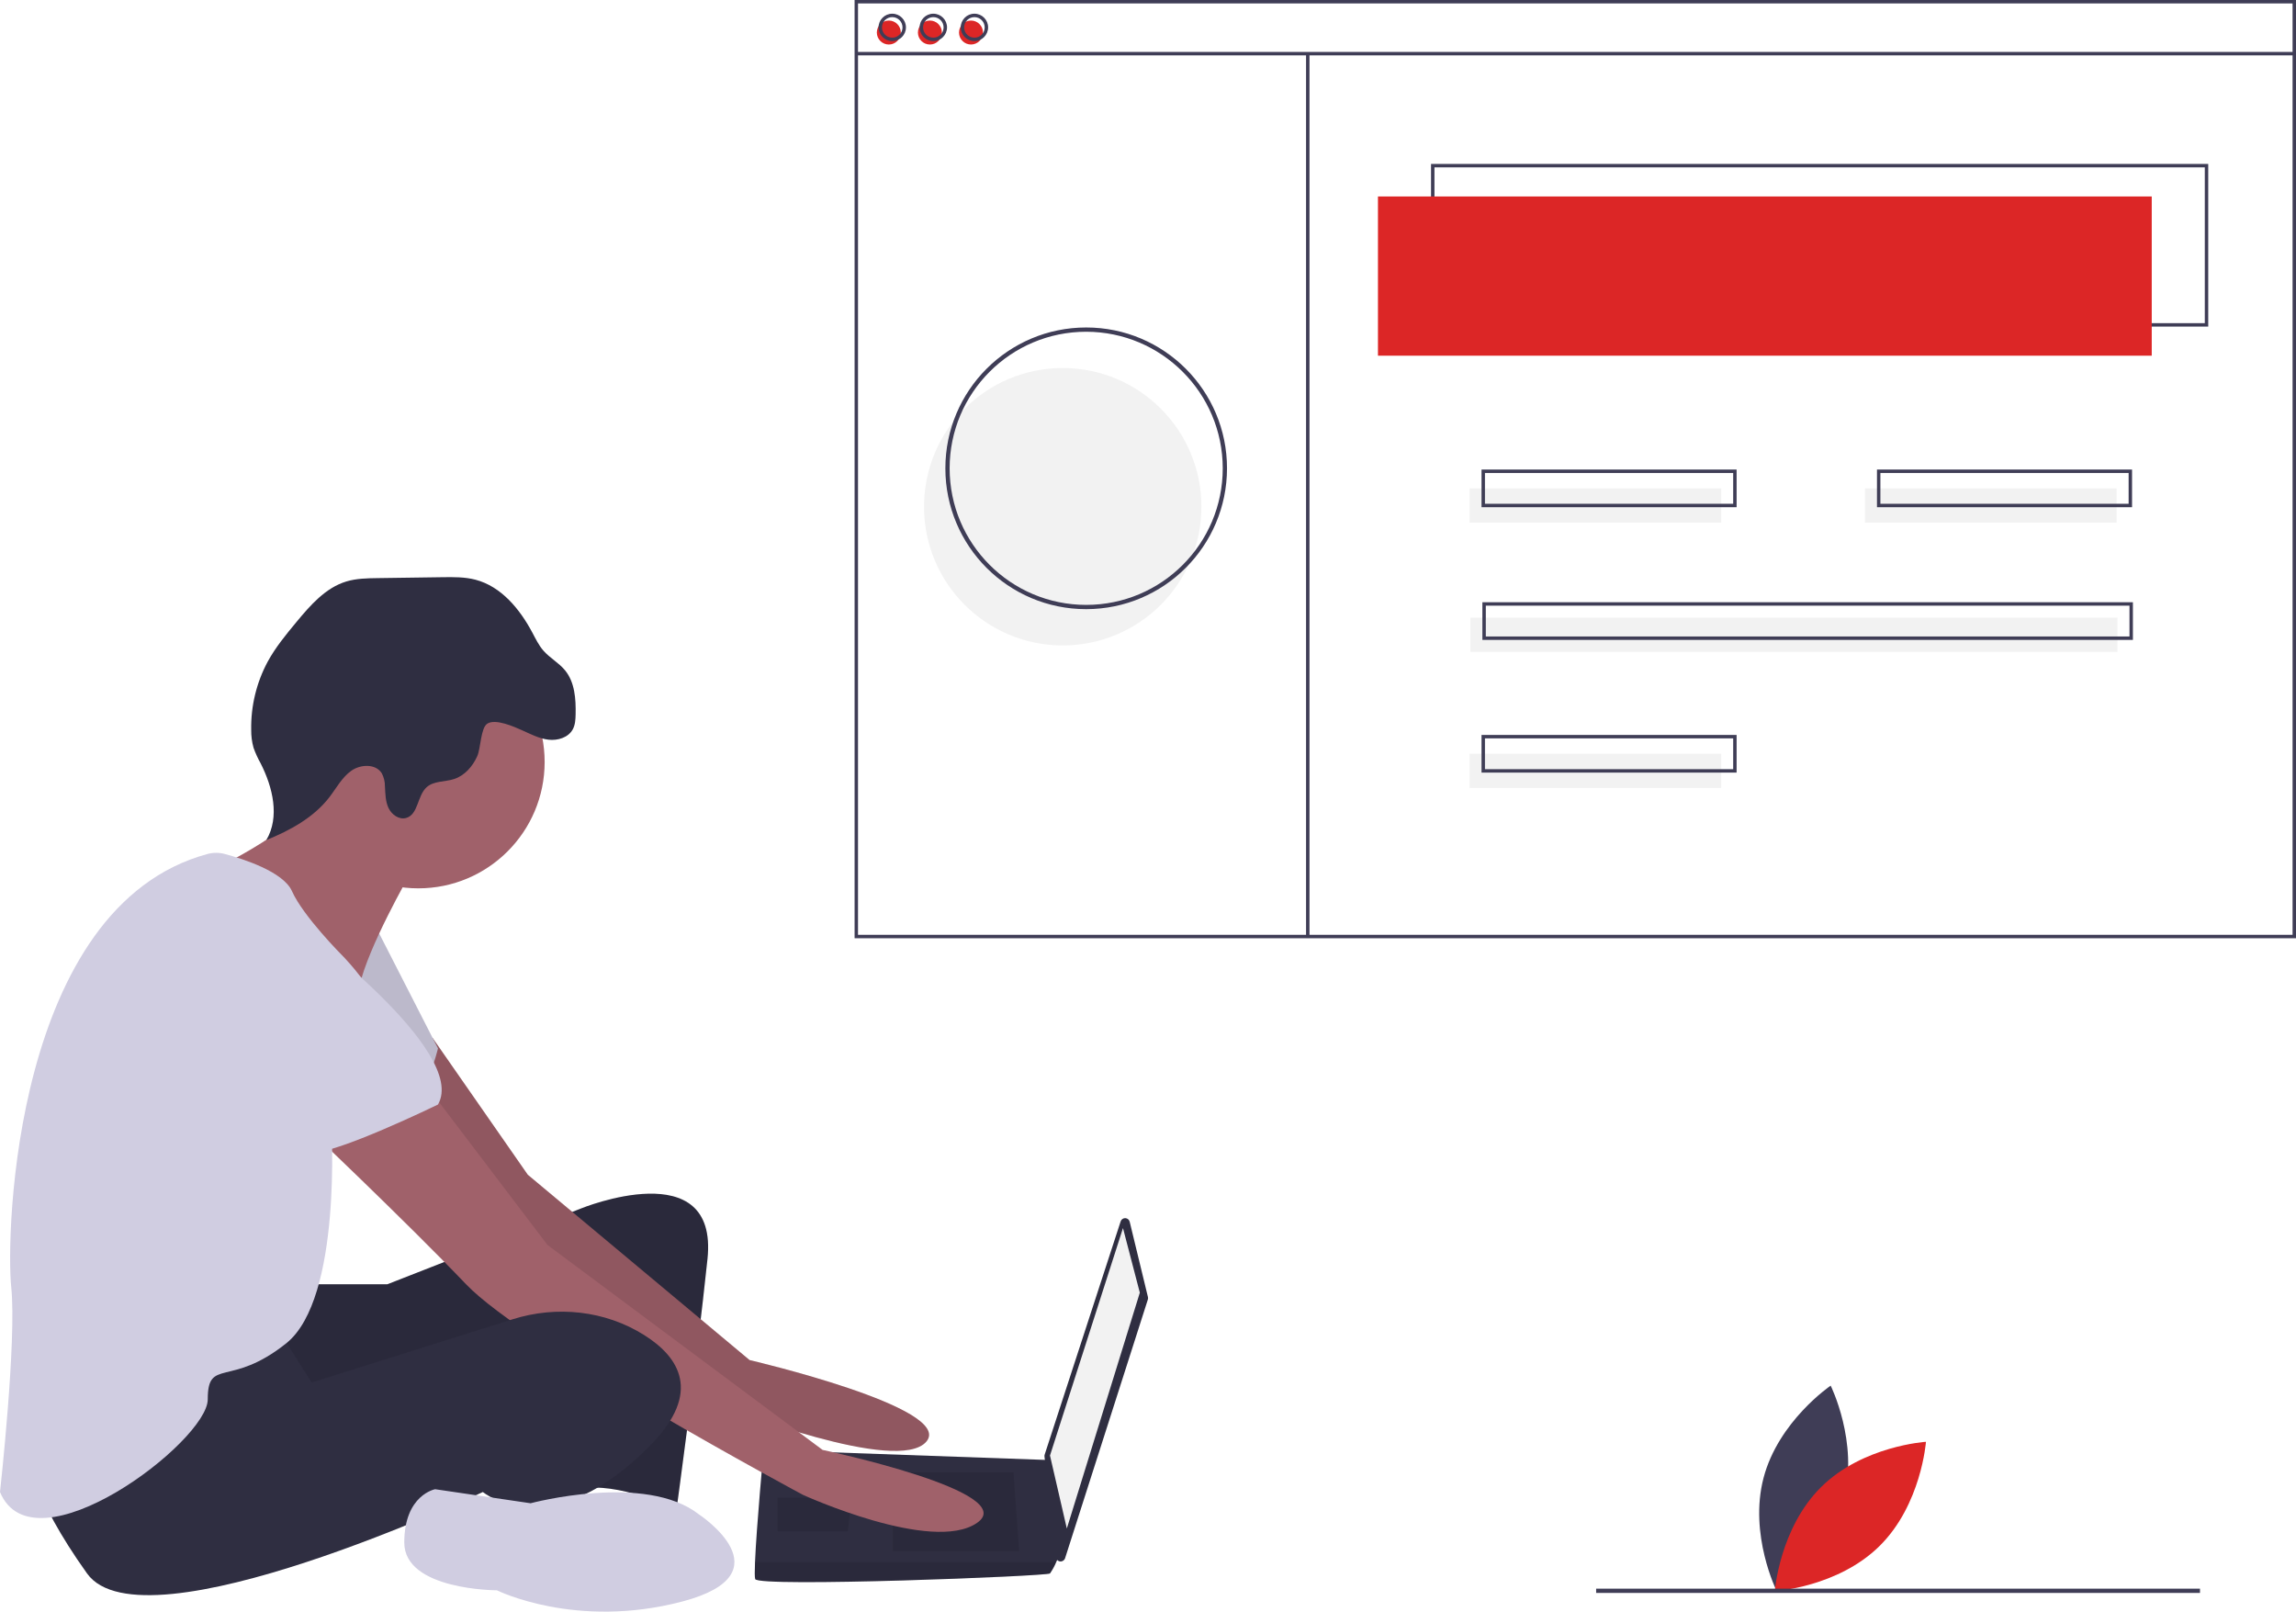
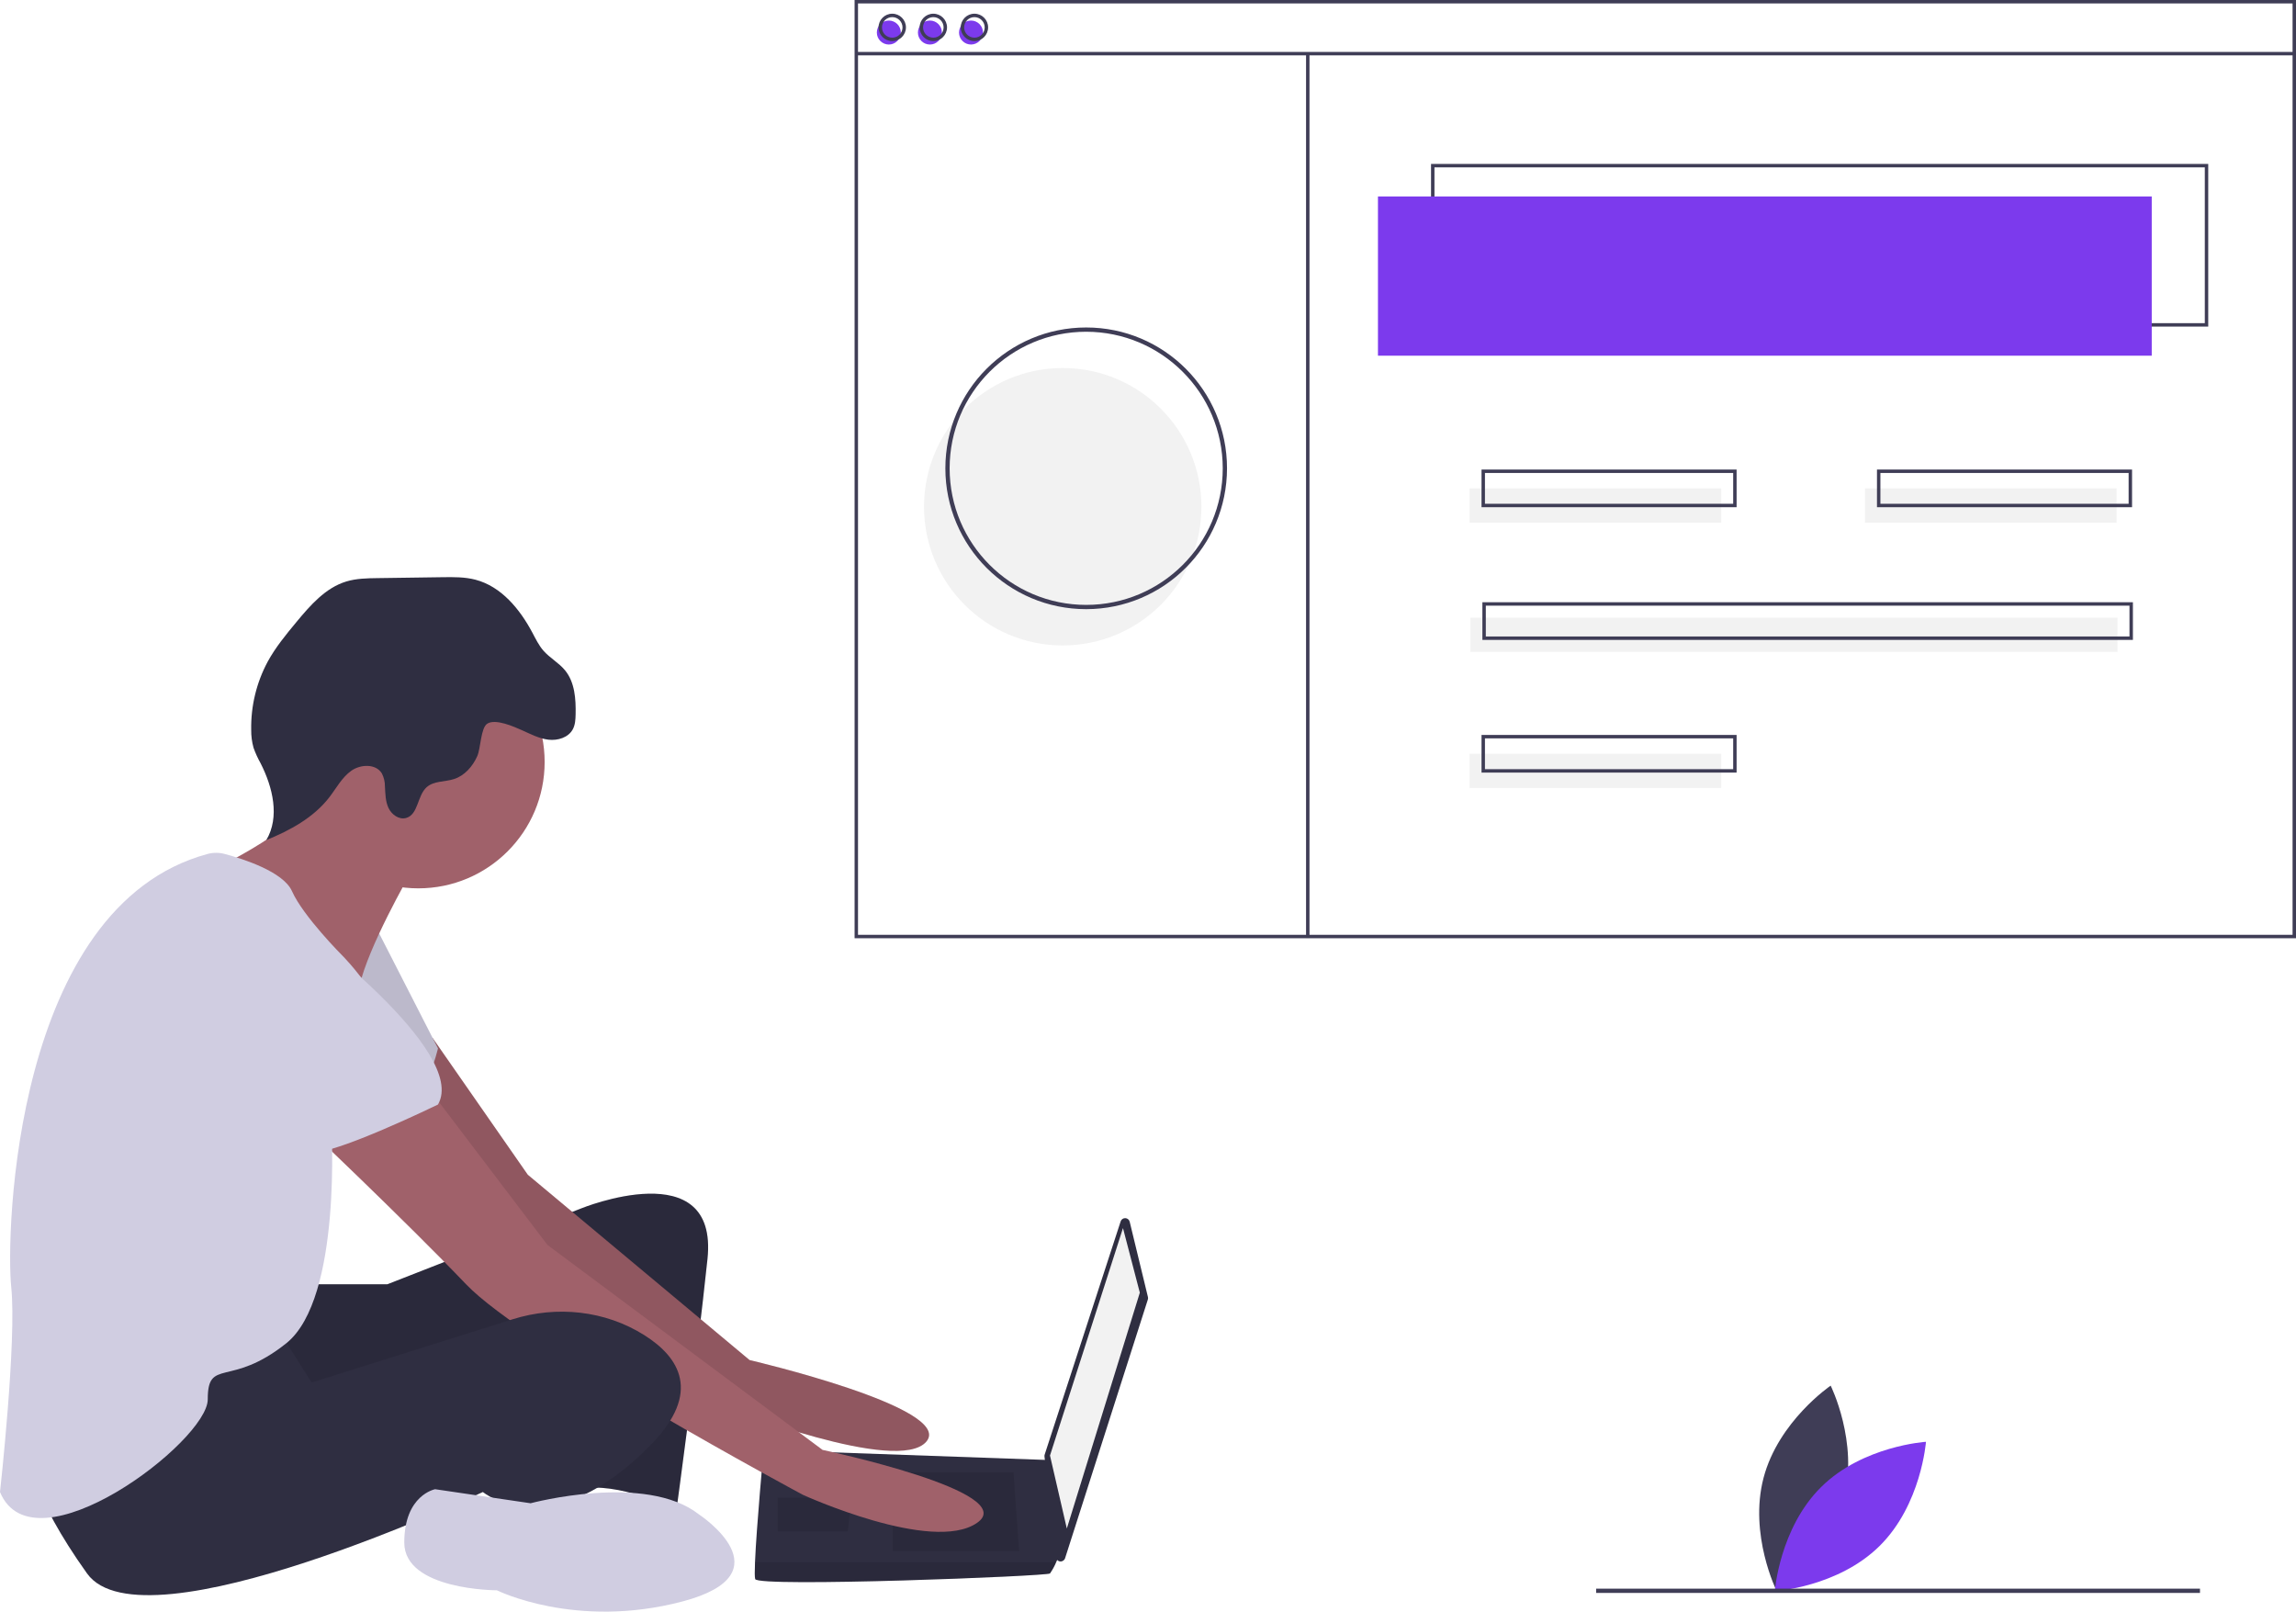
<svg xmlns="http://www.w3.org/2000/svg" id="ade8c9af-7e2e-4eda-b5c8-b06129257226" data-name="Layer 1" width="1076.064" height="755.228" viewBox="0 0 1076.064 755.228">
  <path d="M926.114,774.809c-6.985,26.598-31.459,43.22-31.459,43.22s-13.15-26.502-6.166-53.1,31.459-43.22,31.459-43.22S933.098,748.211,926.114,774.809Z" transform="translate(-61.96814 -72.38605)" fill="#3f3d56" />
-   <path d="M915.52,769.183c-19.563,19.327-21.751,48.831-21.751,48.831s29.528-1.831,49.091-21.159,21.751-48.831,21.751-48.831S935.082,749.855,915.52,769.183Z" transform="translate(-61.96814 -72.38605)" fill="#dc2626" />
+   <path d="M915.52,769.183c-19.563,19.327-21.751,48.831-21.751,48.831s29.528-1.831,49.091-21.159,21.751-48.831,21.751-48.831S935.082,749.855,915.52,769.183Z" transform="translate(-61.96814 -72.38605)" fill="#7c3aed" />
  <path d="M206.702,674.194h36.841l90.788-35.526s64.472-26.315,59.209,23.684-14.473,117.103-14.473,117.103-28.947-13.158-44.736-9.21-5.263-80.262-5.263-80.262-128.945,61.841-140.787,53.946-14.473-63.157-14.473-63.157Z" transform="translate(-61.96814 -72.38605)" fill="#2f2e41" />
  <path d="M206.702,674.194h36.841l90.788-35.526s64.472-26.315,59.209,23.684-14.473,117.103-14.473,117.103-28.947-13.158-44.736-9.21-5.263-80.262-5.263-80.262-128.945,61.841-140.787,53.946-14.473-63.157-14.473-63.157Z" transform="translate(-61.96814 -72.38605)" opacity="0.1" />
  <path d="M264.746,558.82l44.586,64.059L413.277,709.72s96.051,22.368,82.893,38.157S402.751,732.088,402.751,732.088s-119.735-86.84-123.682-93.419S231.702,570.249,231.702,570.249Z" transform="translate(-61.96814 -72.38605)" fill="#a0616a" />
  <path d="M264.746,558.82l44.586,64.059L413.277,709.72s96.051,22.368,82.893,38.157S402.751,732.088,402.751,732.088s-119.735-86.84-123.682-93.419S231.702,570.249,231.702,570.249Z" transform="translate(-61.96814 -72.38605)" opacity="0.1" />
  <path d="M238.281,507.092l28.947,56.578s-6.579,27.631-17.105,30.263-55.262-34.21-55.262-34.21Z" transform="translate(-61.96814 -72.38605)" fill="#d0cde1" />
  <path d="M238.281,507.092l28.947,56.578s-6.579,27.631-17.105,30.263-55.262-34.21-55.262-34.21Z" transform="translate(-61.96814 -72.38605)" opacity="0.1" />
  <path d="M591.419,644.9,599.97,680.172a2.203,2.203,0,0,1-.043,1.19L561.14,802.574a2.203,2.203,0,0,1-4.287-.423l-5.366-47.219a2.203,2.203,0,0,1,.094-.931L587.184,644.737A2.203,2.203,0,0,1,591.419,644.9Z" transform="translate(-61.96814 -72.38605)" fill="#2f2e41" />
  <polygon points="526.306 575.493 534.2 605.756 499.99 716.28 492.096 682.07 526.306 575.493" fill="#f2f2f2" />
  <path d="M415.909,812.35c1.316,3.947,136.839-1.316,138.155-2.632a28.561,28.561,0,0,0,2.895-5.263c1.237-2.632,2.368-5.263,2.368-5.263L554.064,756.588l-134.208-4.763s-3.355,36.105-4.039,52.631C415.646,808.626,415.646,811.56,415.909,812.35Z" transform="translate(-61.96814 -72.38605)" fill="#2f2e41" />
  <polygon points="474.991 689.965 477.622 726.806 418.413 726.806 418.413 689.965 474.991 689.965" opacity="0.1" />
  <polygon points="398.677 701.806 399.03 701.736 397.361 717.596 364.467 717.596 364.467 701.806 398.677 701.806" opacity="0.1" />
  <path d="M415.909,812.35c1.316,3.947,136.839-1.316,138.155-2.632a28.561,28.561,0,0,0,2.895-5.263H415.817C415.646,808.626,415.646,811.56,415.909,812.35Z" transform="translate(-61.96814 -72.38605)" opacity="0.1" />
  <circle cx="196.049" cy="357.076" r="59.209" fill="#a0616a" />
  <path d="M254.07,482.093s-19.736,34.21-23.684,52.631-59.209-36.841-59.209-36.841l-7.237-19.079s51.973-24.342,48.025-44.078S254.07,482.093,254.07,482.093Z" transform="translate(-61.96814 -72.38605)" fill="#a0616a" />
  <path d="M264.596,584.722l53.946,71.051,128.945,96.051s93.419,19.736,72.367,34.21-81.577-13.158-81.577-13.158S308.016,703.141,280.385,674.194s-78.946-77.63-78.946-77.63Z" transform="translate(-61.96814 -72.38605)" fill="#a0616a" />
  <path d="M192.229,695.247,208.018,720.246l94.231-29.646c20.676-6.505,43.348-4.111,61.687,7.442,16.447,10.362,26.973,26.809,3.289,51.15-47.368,48.683-78.946,22.368-78.946,22.368S129.072,846.559,102.757,809.718s-27.631-55.262-27.631-55.262S176.44,691.299,192.229,695.247Z" transform="translate(-61.96814 -72.38605)" fill="#2f2e41" />
  <path d="M389.593,782.087s42.104,27.631-7.895,40.789-86.84-5.263-86.84-5.263-43.42,0-43.42-22.368,14.473-25,14.473-25l44.736,6.579S364.594,762.351,389.593,782.087Z" transform="translate(-61.96814 -72.38605)" fill="#d0cde1" />
  <path d="M306.589,414.568c4.03,1.797,8.026,3.923,12.408,4.444s9.371-1.008,11.444-4.903c1.12-2.104,1.248-4.578,1.3-6.961.158-7.225-.364-15.036-4.943-20.627-2.914-3.559-7.167-5.802-10.184-9.274-2.161-2.488-3.599-5.503-5.148-8.411-5.866-11.017-14.551-21.606-26.622-24.782-5.04-1.326-10.328-1.262-15.539-1.188l-30.397.429c-4.919.069-9.914.15-14.623,1.574-9.784,2.958-16.908,11.186-23.432,19.054-4.881,5.887-9.775,11.834-13.439,18.547a65.079,65.079,0,0,0-7.714,31.887,29.833,29.833,0,0,0,1.093,8.437,46.822,46.822,0,0,0,3.316,7.284c5.7,11.197,9.085,25.182,2.665,35.983,11.152-4.555,22.186-10.528,29.542-20.068,3.291-4.267,5.872-9.263,10.258-12.395s11.532-3.403,14.346,1.193a12.857,12.857,0,0,1,1.451,6.022c.206,3.45.2,7.033,1.663,10.164s4.947,5.658,8.273,4.721c5.729-1.614,5.18-10.406,9.593-14.4,3.351-3.033,8.521-2.453,12.826-3.83,5.016-1.604,8.779-5.95,10.924-10.759,1.63-3.656,1.606-13.223,4.691-15.203C294.208,409.022,303.004,412.969,306.589,414.568Z" transform="translate(-61.96814 -72.38605)" fill="#2f2e41" />
  <path d="M159.24,472.562a15.616,15.616,0,0,1,8.128.021c8.446,2.268,27.38,8.27,31.44,17.405,5.263,11.842,23.684,30.263,23.684,30.263s25,25,19.736,42.104-25,36.841-25,36.841,5.263,81.577-21.052,102.63-36.841,6.579-36.841,26.315S77.757,809.718,61.968,771.561c0,0,7.895-71.051,5.263-96.051C64.638,650.871,68.434,497.145,159.24,472.562Z" transform="translate(-61.96814 -72.38605)" fill="#d0cde1" />
  <path d="M201.439,505.777s80.262,59.209,65.788,84.209c0,0-48.683,23.684-59.209,22.368s-51.315-47.368-61.841-51.315S130.388,486.04,201.439,505.777Z" transform="translate(-61.96814 -72.38605)" fill="#d0cde1" />
  <circle cx="498.064" cy="237.458" r="65" fill="#f2f2f2" />
  <path d="M1096.898,225.427H732.649V149.207H1096.898ZM734.254,223.822h361.039v-73.01H734.254Z" transform="translate(-61.96814 -72.38605)" fill="#3f3d56" />
-   <rect x="645.809" y="92.065" width="362.644" height="74.615" fill="#dc2626" />
-   <circle cx="416.565" cy="15.244" r="5.616" fill="#dc2626" />
-   <circle cx="435.82" cy="15.244" r="5.616" fill="#dc2626" />
-   <circle cx="455.076" cy="15.244" r="5.616" fill="#dc2626" />
+   <rect x="645.809" y="92.065" width="362.644" height="74.615" fill="#7c3aed" />
+   <circle cx="416.565" cy="15.244" r="5.616" fill="#7c3aed" />
+   <circle cx="435.82" cy="15.244" r="5.616" fill="#7c3aed" />
+   <circle cx="455.076" cy="15.244" r="5.616" fill="#7c3aed" />
  <path d="M1138.032,512.052H462.487V72.386h675.545Zm-673.94-1.605h672.336V73.991H464.092Z" transform="translate(-61.96814 -72.38605)" fill="#3f3d56" />
  <rect x="401.321" y="24.338" width="673.94" height="1.605" fill="#3f3d56" />
  <path d="M480.138,91.641a6.418,6.418,0,1,1,6.418-6.418A6.426,6.426,0,0,1,480.138,91.641Zm0-11.232a4.814,4.814,0,1,0,4.814,4.814A4.819,4.819,0,0,0,480.138,80.409Z" transform="translate(-61.96814 -72.38605)" fill="#3f3d56" />
  <path d="M499.393,91.641a6.418,6.418,0,1,1,6.418-6.418A6.426,6.426,0,0,1,499.393,91.641Zm0-11.232a4.814,4.814,0,1,0,4.814,4.814A4.819,4.819,0,0,0,499.393,80.409Z" transform="translate(-61.96814 -72.38605)" fill="#3f3d56" />
  <path d="M518.649,91.641A6.418,6.418,0,1,1,525.067,85.223,6.426,6.426,0,0,1,518.649,91.641Zm0-11.232a4.814,4.814,0,1,0,4.814,4.814A4.819,4.819,0,0,0,518.649,80.409Z" transform="translate(-61.96814 -72.38605)" fill="#3f3d56" />
  <rect x="612.109" y="25.14" width="1.605" height="414.346" fill="#3f3d56" />
  <rect x="688.733" y="228.859" width="117.94" height="16.046" fill="#f2f2f2" />
  <rect x="874.067" y="228.859" width="117.94" height="16.046" fill="#f2f2f2" />
  <path d="M875.861,310.07H756.317V292.42H875.861Zm-117.94-1.605H874.257V294.024H757.922Z" transform="translate(-61.96814 -72.38605)" fill="#3f3d56" />
  <rect x="688.733" y="353.217" width="117.94" height="16.046" fill="#f2f2f2" />
  <path d="M875.861,434.428H756.317V416.778H875.861Zm-117.94-1.605H874.257V418.382H757.922Z" transform="translate(-61.96814 -72.38605)" fill="#3f3d56" />
  <rect x="689.134" y="289.433" width="303.273" height="16.046" fill="#f2f2f2" />
  <path d="M1061.596,372.249H756.718V354.599h304.878ZM758.323,370.645h301.669V356.203H758.323Z" transform="translate(-61.96814 -72.38605)" fill="#3f3d56" />
  <path d="M1061.195,310.07H941.651V292.42H1061.195Zm-117.94-1.605h116.335V294.024H943.255Z" transform="translate(-61.96814 -72.38605)" fill="#3f3d56" />
  <path d="M571.032,357.844a66,66,0,1,1,66-66A66.075,66.075,0,0,1,571.032,357.844Zm0-130a64,64,0,1,0,64,64A64.073,64.073,0,0,0,571.032,227.844Z" transform="translate(-61.96814 -72.38605)" fill="#3f3d56" />
  <rect x="748.064" y="744.458" width="283" height="2" fill="#3f3d56" />
</svg>
